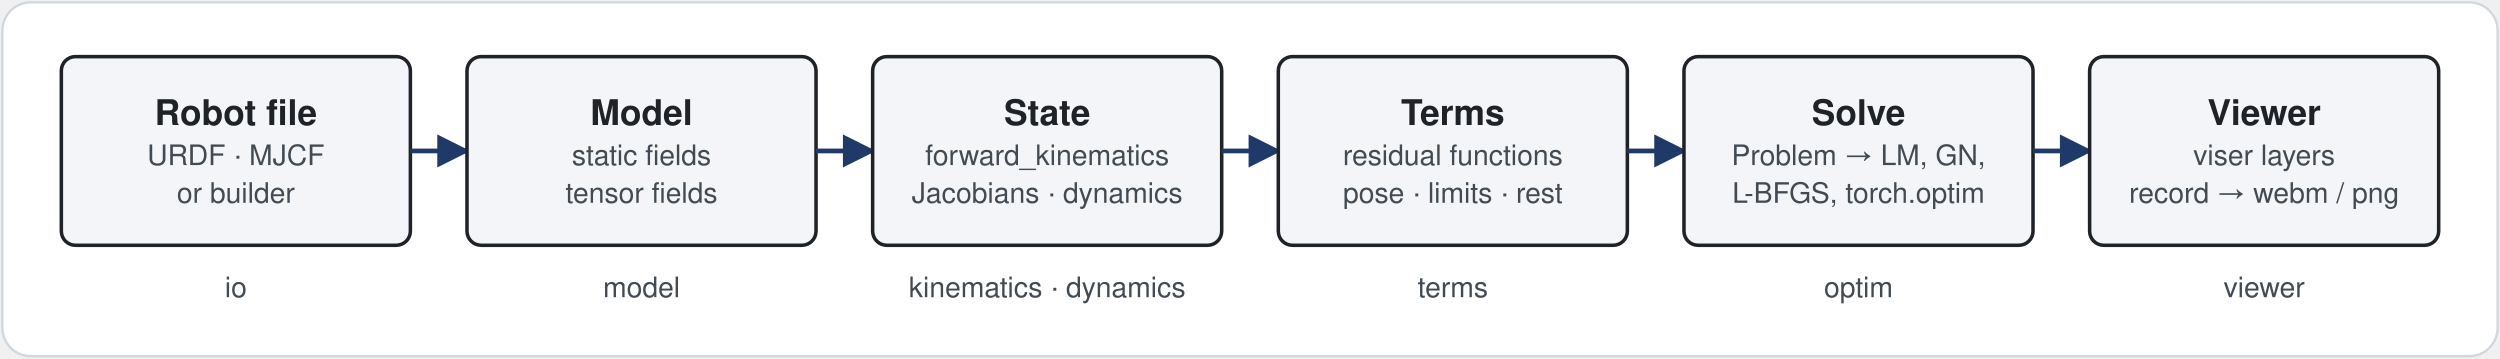
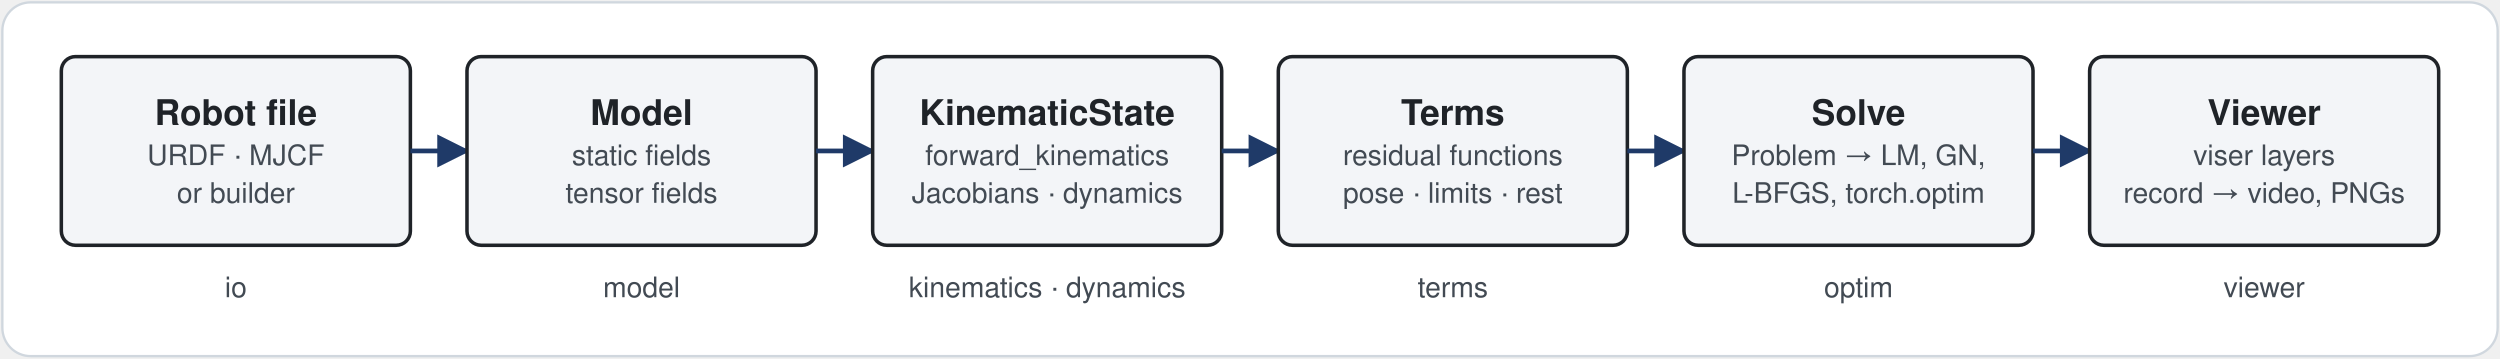
<svg xmlns="http://www.w3.org/2000/svg" viewBox="0 0 1060 152" width="1060" height="152" font-family="Helvetica, Arial, sans-serif">
  <defs>
    <marker id="ag" viewBox="0 0 10 10" refX="9" refY="5" markerWidth="7" markerHeight="7" orient="auto">
      <path d="M0,0 L10,5 L0,10 z" fill="#1f2328" />
    </marker>
    <marker id="an" viewBox="0 0 10 10" refX="9" refY="5" markerWidth="7" markerHeight="7" orient="auto">
      <path d="M0,0 L10,5 L0,10 z" fill="#1f3a68" />
    </marker>
  </defs>
  <rect x="1" y="1" width="1058" height="150" rx="12" fill="#ffffff" stroke="#d0d7de" stroke-width="1" />
  <rect x="26" y="24" width="148" height="80" rx="6" fill="#f3f5f8" stroke="#1f2328" stroke-width="1.5" />
  <text x="100.0" y="53.0" font-size="15" fill="#1f2328" text-anchor="middle" font-weight="bold">Robot file</text>
  <text x="100.0" y="70.0" font-size="12" fill="#424a53" text-anchor="middle" font-weight="normal">URDF · MJCF</text>
  <text x="100.0" y="86.0" font-size="12" fill="#424a53" text-anchor="middle" font-weight="normal">or builder</text>
  <text x="100" y="126" font-size="12" fill="#424a53" text-anchor="middle" font-weight="normal">io</text>
  <polyline points="174,64 198,64" fill="none" stroke="#1f3a68" stroke-width="2" marker-end="url(#an)" />
  <rect x="198" y="24" width="148" height="80" rx="6" fill="#f3f5f8" stroke="#1f2328" stroke-width="1.5" />
  <text x="272.0" y="53.0" font-size="15" fill="#1f2328" text-anchor="middle" font-weight="bold">Model</text>
  <text x="272.0" y="70.0" font-size="12" fill="#424a53" text-anchor="middle" font-weight="normal">static fields</text>
  <text x="272.0" y="86.0" font-size="12" fill="#424a53" text-anchor="middle" font-weight="normal">tensor fields</text>
  <text x="272" y="126" font-size="12" fill="#424a53" text-anchor="middle" font-weight="normal">model</text>
  <polyline points="346,64 370,64" fill="none" stroke="#1f3a68" stroke-width="2" marker-end="url(#an)" />
  <rect x="370" y="24" width="148" height="80" rx="6" fill="#f3f5f8" stroke="#1f2328" stroke-width="1.5" />
-   <text x="444.0" y="53.0" font-size="15" fill="#1f2328" text-anchor="middle" font-weight="bold">State</text>
+   <text x="444.0" y="53.0" font-size="15" fill="#1f2328" text-anchor="middle" font-weight="bold">KinematicState</text>
  <text x="444.0" y="70.0" font-size="12" fill="#424a53" text-anchor="middle" font-weight="normal">forward_kinematics</text>
  <text x="444.0" y="86.0" font-size="12" fill="#424a53" text-anchor="middle" font-weight="normal">Jacobians · dynamics</text>
  <text x="444" y="126" font-size="12" fill="#424a53" text-anchor="middle" font-weight="normal">kinematics · dynamics</text>
  <polyline points="518,64 542,64" fill="none" stroke="#1f3a68" stroke-width="2" marker-end="url(#an)" />
  <rect x="542" y="24" width="148" height="80" rx="6" fill="#f3f5f8" stroke="#1f2328" stroke-width="1.5" />
  <text x="616.0" y="53.0" font-size="15" fill="#1f2328" text-anchor="middle" font-weight="bold">Terms</text>
  <text x="616.0" y="70.0" font-size="12" fill="#424a53" text-anchor="middle" font-weight="normal">residual functions</text>
  <text x="616.0" y="86.0" font-size="12" fill="#424a53" text-anchor="middle" font-weight="normal">pose · limits · rest</text>
  <text x="616" y="126" font-size="12" fill="#424a53" text-anchor="middle" font-weight="normal">terms</text>
  <polyline points="690,64 714,64" fill="none" stroke="#1f3a68" stroke-width="2" marker-end="url(#an)" />
  <rect x="714" y="24" width="148" height="80" rx="6" fill="#f3f5f8" stroke="#1f2328" stroke-width="1.5" />
  <text x="788.0" y="53.0" font-size="15" fill="#1f2328" text-anchor="middle" font-weight="bold">Solve</text>
  <text x="788.0" y="70.0" font-size="12" fill="#424a53" text-anchor="middle" font-weight="normal">Problem → LM, GN,</text>
  <text x="788.0" y="86.0" font-size="12" fill="#424a53" text-anchor="middle" font-weight="normal">L-BFGS, torch.optim</text>
  <text x="788" y="126" font-size="12" fill="#424a53" text-anchor="middle" font-weight="normal">optim</text>
  <polyline points="862,64 886,64" fill="none" stroke="#1f3a68" stroke-width="2" marker-end="url(#an)" />
  <rect x="886" y="24" width="148" height="80" rx="6" fill="#f3f5f8" stroke="#1f2328" stroke-width="1.5" />
  <text x="960.0" y="53.0" font-size="15" fill="#1f2328" text-anchor="middle" font-weight="bold">Viewer</text>
  <text x="960.0" y="70.0" font-size="12" fill="#424a53" text-anchor="middle" font-weight="normal">viser layers</text>
-   <text x="960.0" y="86.0" font-size="12" fill="#424a53" text-anchor="middle" font-weight="normal">record → webm / png</text>
+   <text x="960.0" y="86.0" font-size="12" fill="#424a53" text-anchor="middle" font-weight="normal">record → video, PNGs</text>
  <text x="960" y="126" font-size="12" fill="#424a53" text-anchor="middle" font-weight="normal">viewer</text>
</svg>
